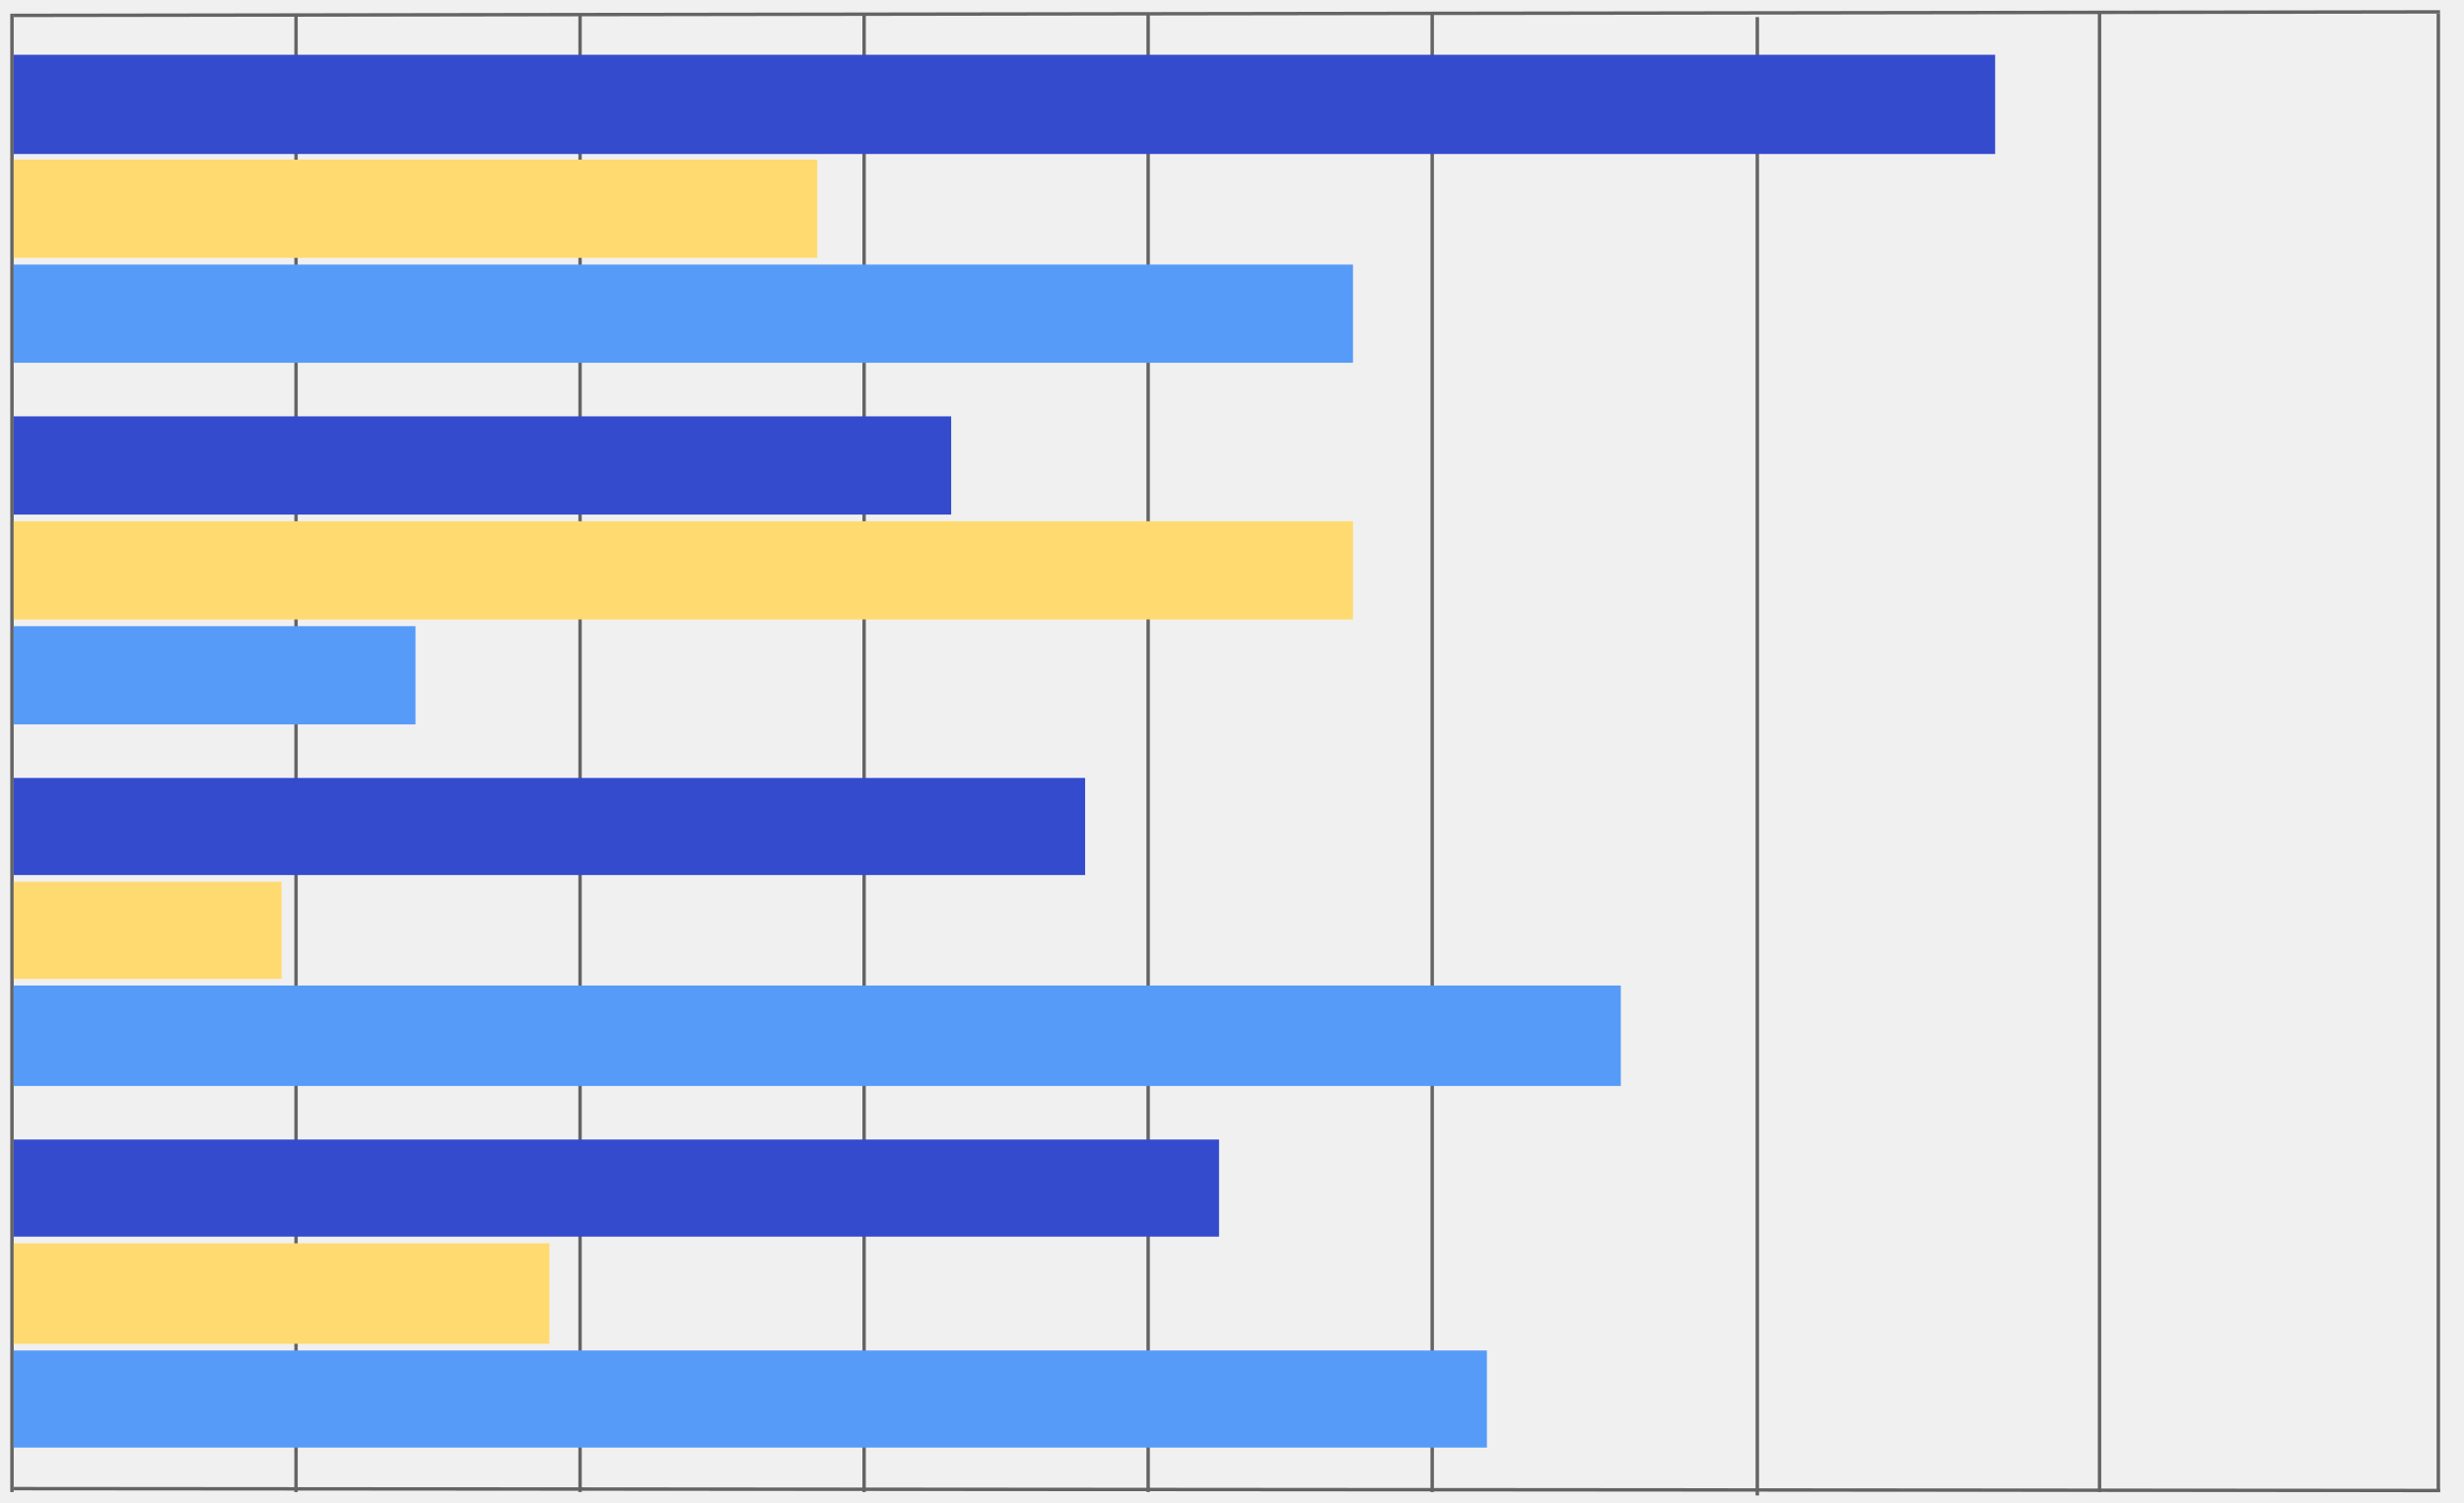
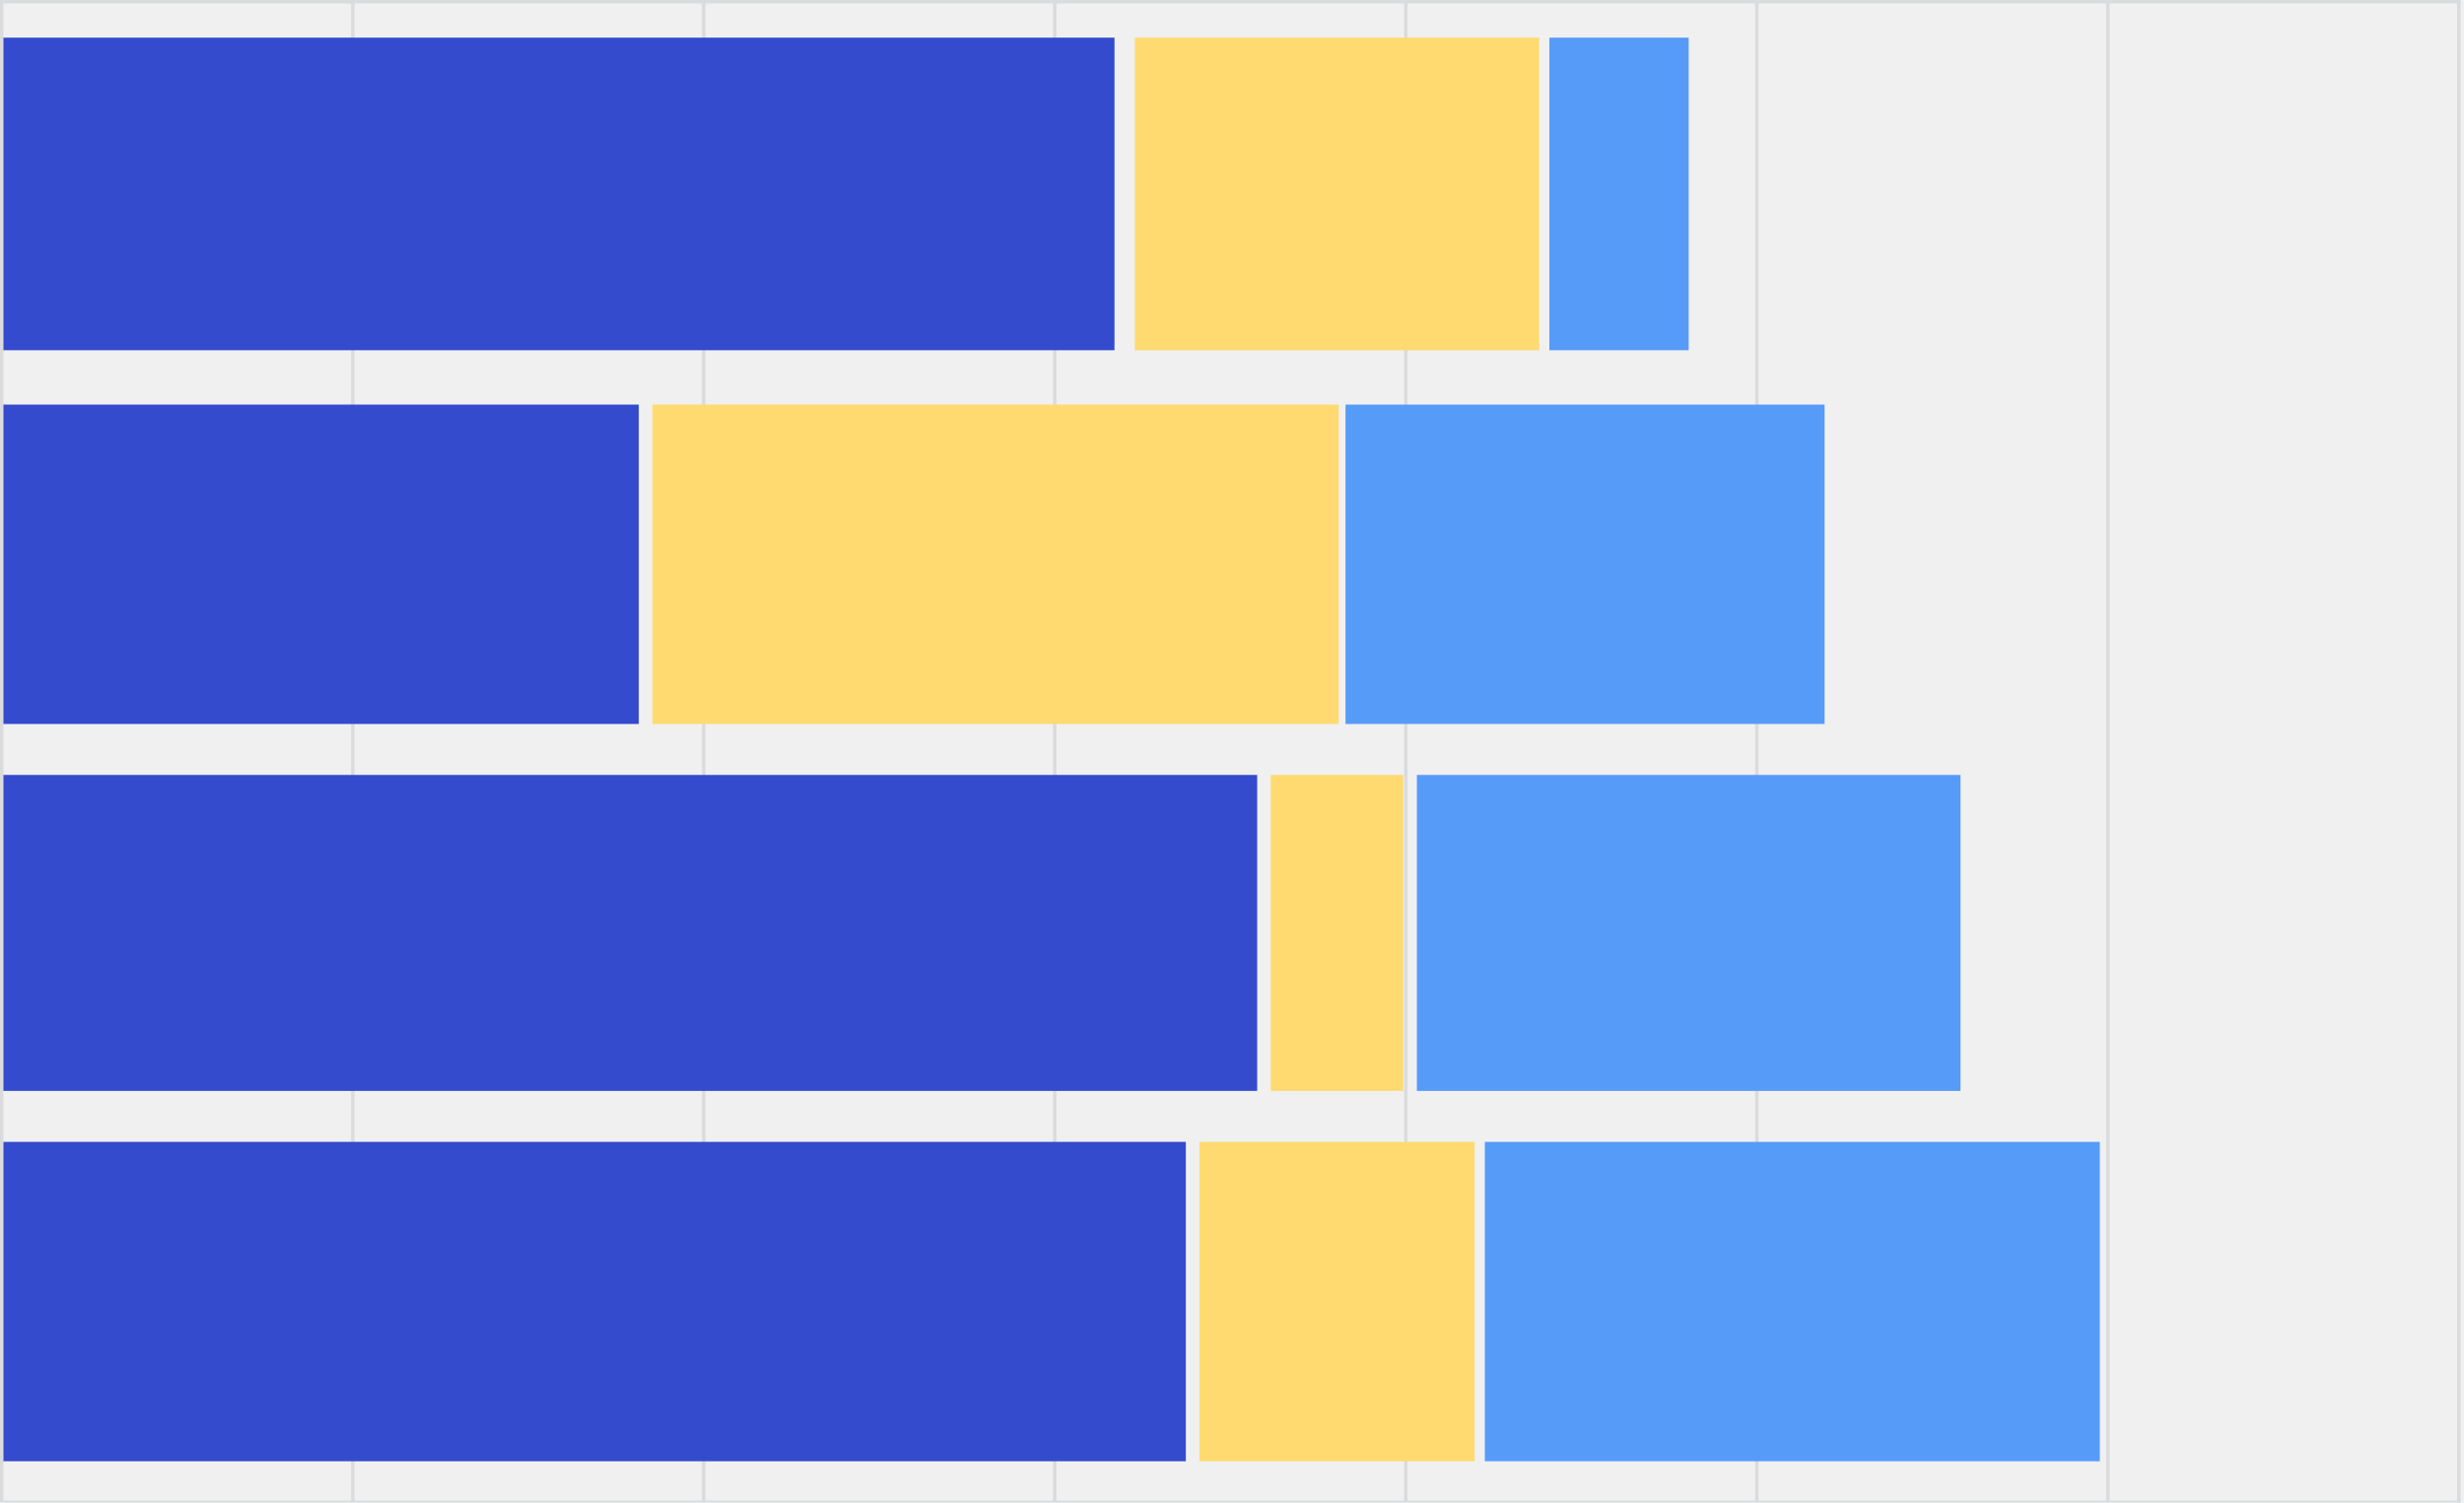
<svg xmlns="http://www.w3.org/2000/svg" width="720" height="439" viewBox="0 0 720 439" fill="none">
-   <line x1="3.999" y1="4.5" x2="712.999" y2="3.471" stroke="#646464" />
-   <line x1="4" y1="435" x2="713" y2="435.55" stroke="#646464" />
-   <line x1="3.5" y1="436" x2="3.5" y2="4" stroke="#646464" />
-   <line x1="86.5" y1="436" x2="86.5" y2="4" stroke="#646464" />
-   <line x1="169.5" y1="436" x2="169.5" y2="4" stroke="#646464" />
-   <line x1="252.5" y1="436" x2="252.5" y2="4" stroke="#646464" />
-   <line x1="335.5" y1="436" x2="335.5" y2="4" stroke="#646464" />
-   <line x1="418.5" y1="436" x2="418.5" y2="4" stroke="#646464" />
-   <line x1="613.5" y1="436" x2="613.5" y2="4" stroke="#646464" />
-   <line x1="712.5" y1="436" x2="712.5" y2="4" stroke="#646464" />
-   <line x1="513.5" y1="437" x2="513.5" y2="5" stroke="#646464" />
-   <rect width="579" height="29" transform="matrix(-1 0 0 1 583 16)" fill="#344BCE" />
-   <rect width="234.808" height="28.699" transform="matrix(-1 0 0 1 238.808 46.6554)" fill="#FFDA70" />
-   <rect width="391.346" height="28.699" transform="matrix(-1 0 0 1 395.346 77.311)" fill="#579BF9" />
-   <rect width="273.942" height="28.699" transform="matrix(-1 0 0 1 277.942 121.664)" fill="#344BCE" />
-   <rect width="391.346" height="28.699" transform="matrix(-1 0 0 1 395.346 152.319)" fill="#FFDA70" />
-   <rect width="117.404" height="28.699" transform="matrix(-1 0 0 1 121.404 182.974)" fill="#579BF9" />
-   <rect width="313.077" height="28.373" transform="matrix(-1 0 0 1 317.077 227.327)" fill="#344BCE" />
-   <rect width="78.269" height="28.373" transform="matrix(-1 0 0 1 82.2692 257.656)" fill="#FFDA70" />
-   <rect width="469.615" height="29.351" transform="matrix(-1 0 0 1 473.615 287.985)" fill="#579BF9" />
-   <rect width="352.212" height="28.373" transform="matrix(-1 0 0 1 356.212 332.99)" fill="#344BCE" />
-   <rect width="156.538" height="29.351" transform="matrix(-1 0 0 1 160.538 363.32)" fill="#FFDA70" />
-   <rect width="430.481" height="28.373" transform="matrix(-1 0 0 1 434.481 394.627)" fill="#579BF9" />
+   <g clip-path="url(#clip0_207_7389)">
+     <line x1="1" y1="0.5" x2="719" y2="0.5" stroke="#D9DBDD" />
+     <line x1="1" y1="439" x2="719" y2="439" stroke="#D9DBDD" />
+     <line x1="0.5" y1="439.5" x2="0.5" stroke="#D9DBDD" />
+     <line x1="103.071" y1="439.5" x2="103.071" stroke="#D9DBDD" />
+     <line x1="205.643" y1="439.5" x2="205.643" stroke="#D9DBDD" />
+     <line x1="308.214" y1="439.5" x2="308.214" stroke="#D9DBDD" />
+     <line x1="410.786" y1="439.5" x2="410.786" stroke="#D9DBDD" />
+     <line x1="513.357" y1="439.5" x2="513.357" stroke="#D9DBDD" />
+     <line x1="615.929" y1="439.5" x2="615.929" stroke="#D9DBDD" />
+     <line x1="718.5" y1="439.5" x2="718.5" stroke="#D9DBDD" />
+     <rect width="185.661" height="93.327" transform="matrix(-1 0 0 1 186.661 118.227)" fill="#344BCE" />
+     <rect width="324.659" height="91.341" transform="matrix(-1 0 0 1 325.659 11)" fill="#344BCE" />
+     <rect width="366.358" height="92.334" transform="matrix(-1 0 0 1 367.358 226.446)" fill="#344BCE" />
+     <rect width="345.508" height="93.327" transform="matrix(-1 0 0 1 346.508 333.673)" fill="#344BCE" />
+     <rect width="200.554" height="93.327" transform="matrix(-1 0 0 1 391.186 118.227)" fill="#FFDA70" />
+     <rect width="139.99" height="93.327" transform="matrix(-1 0 0 1 533.162 118.227)" fill="#579BF9" />
+     <rect width="118.148" height="91.341" transform="matrix(-1 0 0 1 449.764 11)" fill="#FFDA70" />
+     <rect width="40.706" height="91.341" transform="matrix(-1 0 0 1 493.449 11)" fill="#579BF9" />
+     <rect width="38.721" height="92.334" transform="matrix(-1 0 0 1 410.05 226.446)" fill="#FFDA70" />
+     <rect width="158.854" height="92.334" transform="matrix(-1 0 0 1 572.876 226.446)" fill="#579BF9" />
+     <rect width="80.42" height="93.327" transform="matrix(-1 0 0 1 430.9 333.673)" fill="#FFDA70" />
+     <rect width="179.704" height="93.327" transform="matrix(-1 0 0 1 613.582 333.673)" fill="#579BF9" />
+   </g>
+   <defs>
+     <clipPath id="clip0_207_7389">
+       <rect width="720" height="439" fill="white" />
+     </clipPath>
+   </defs>
</svg>
